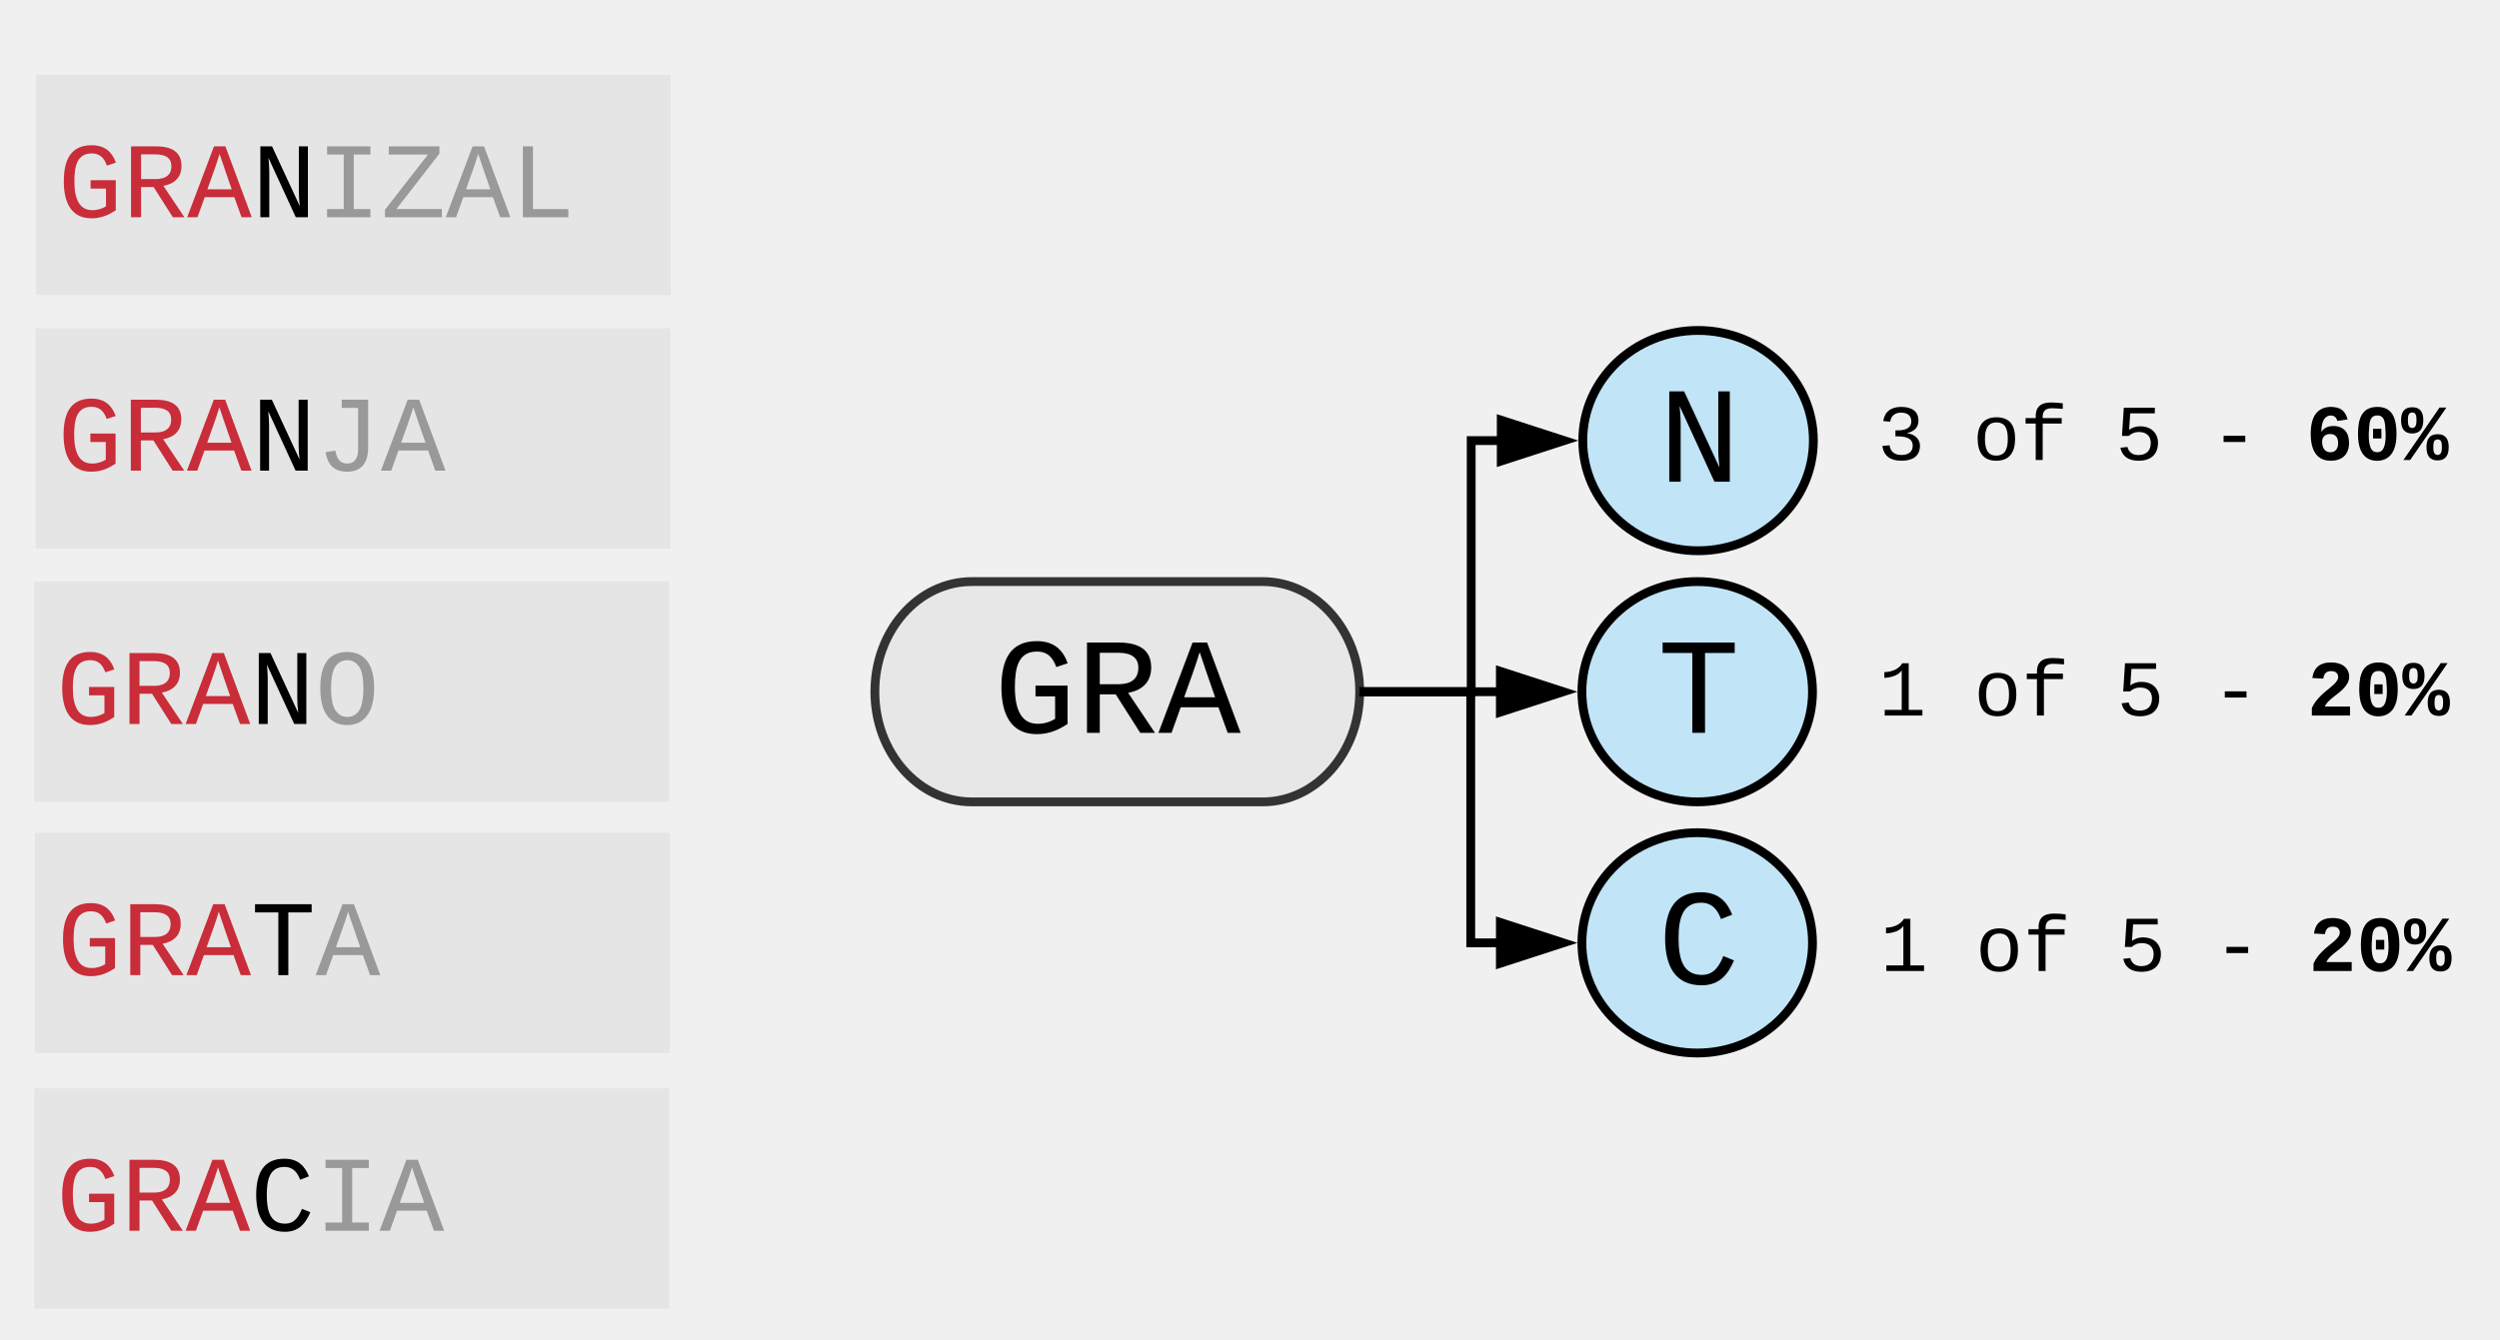
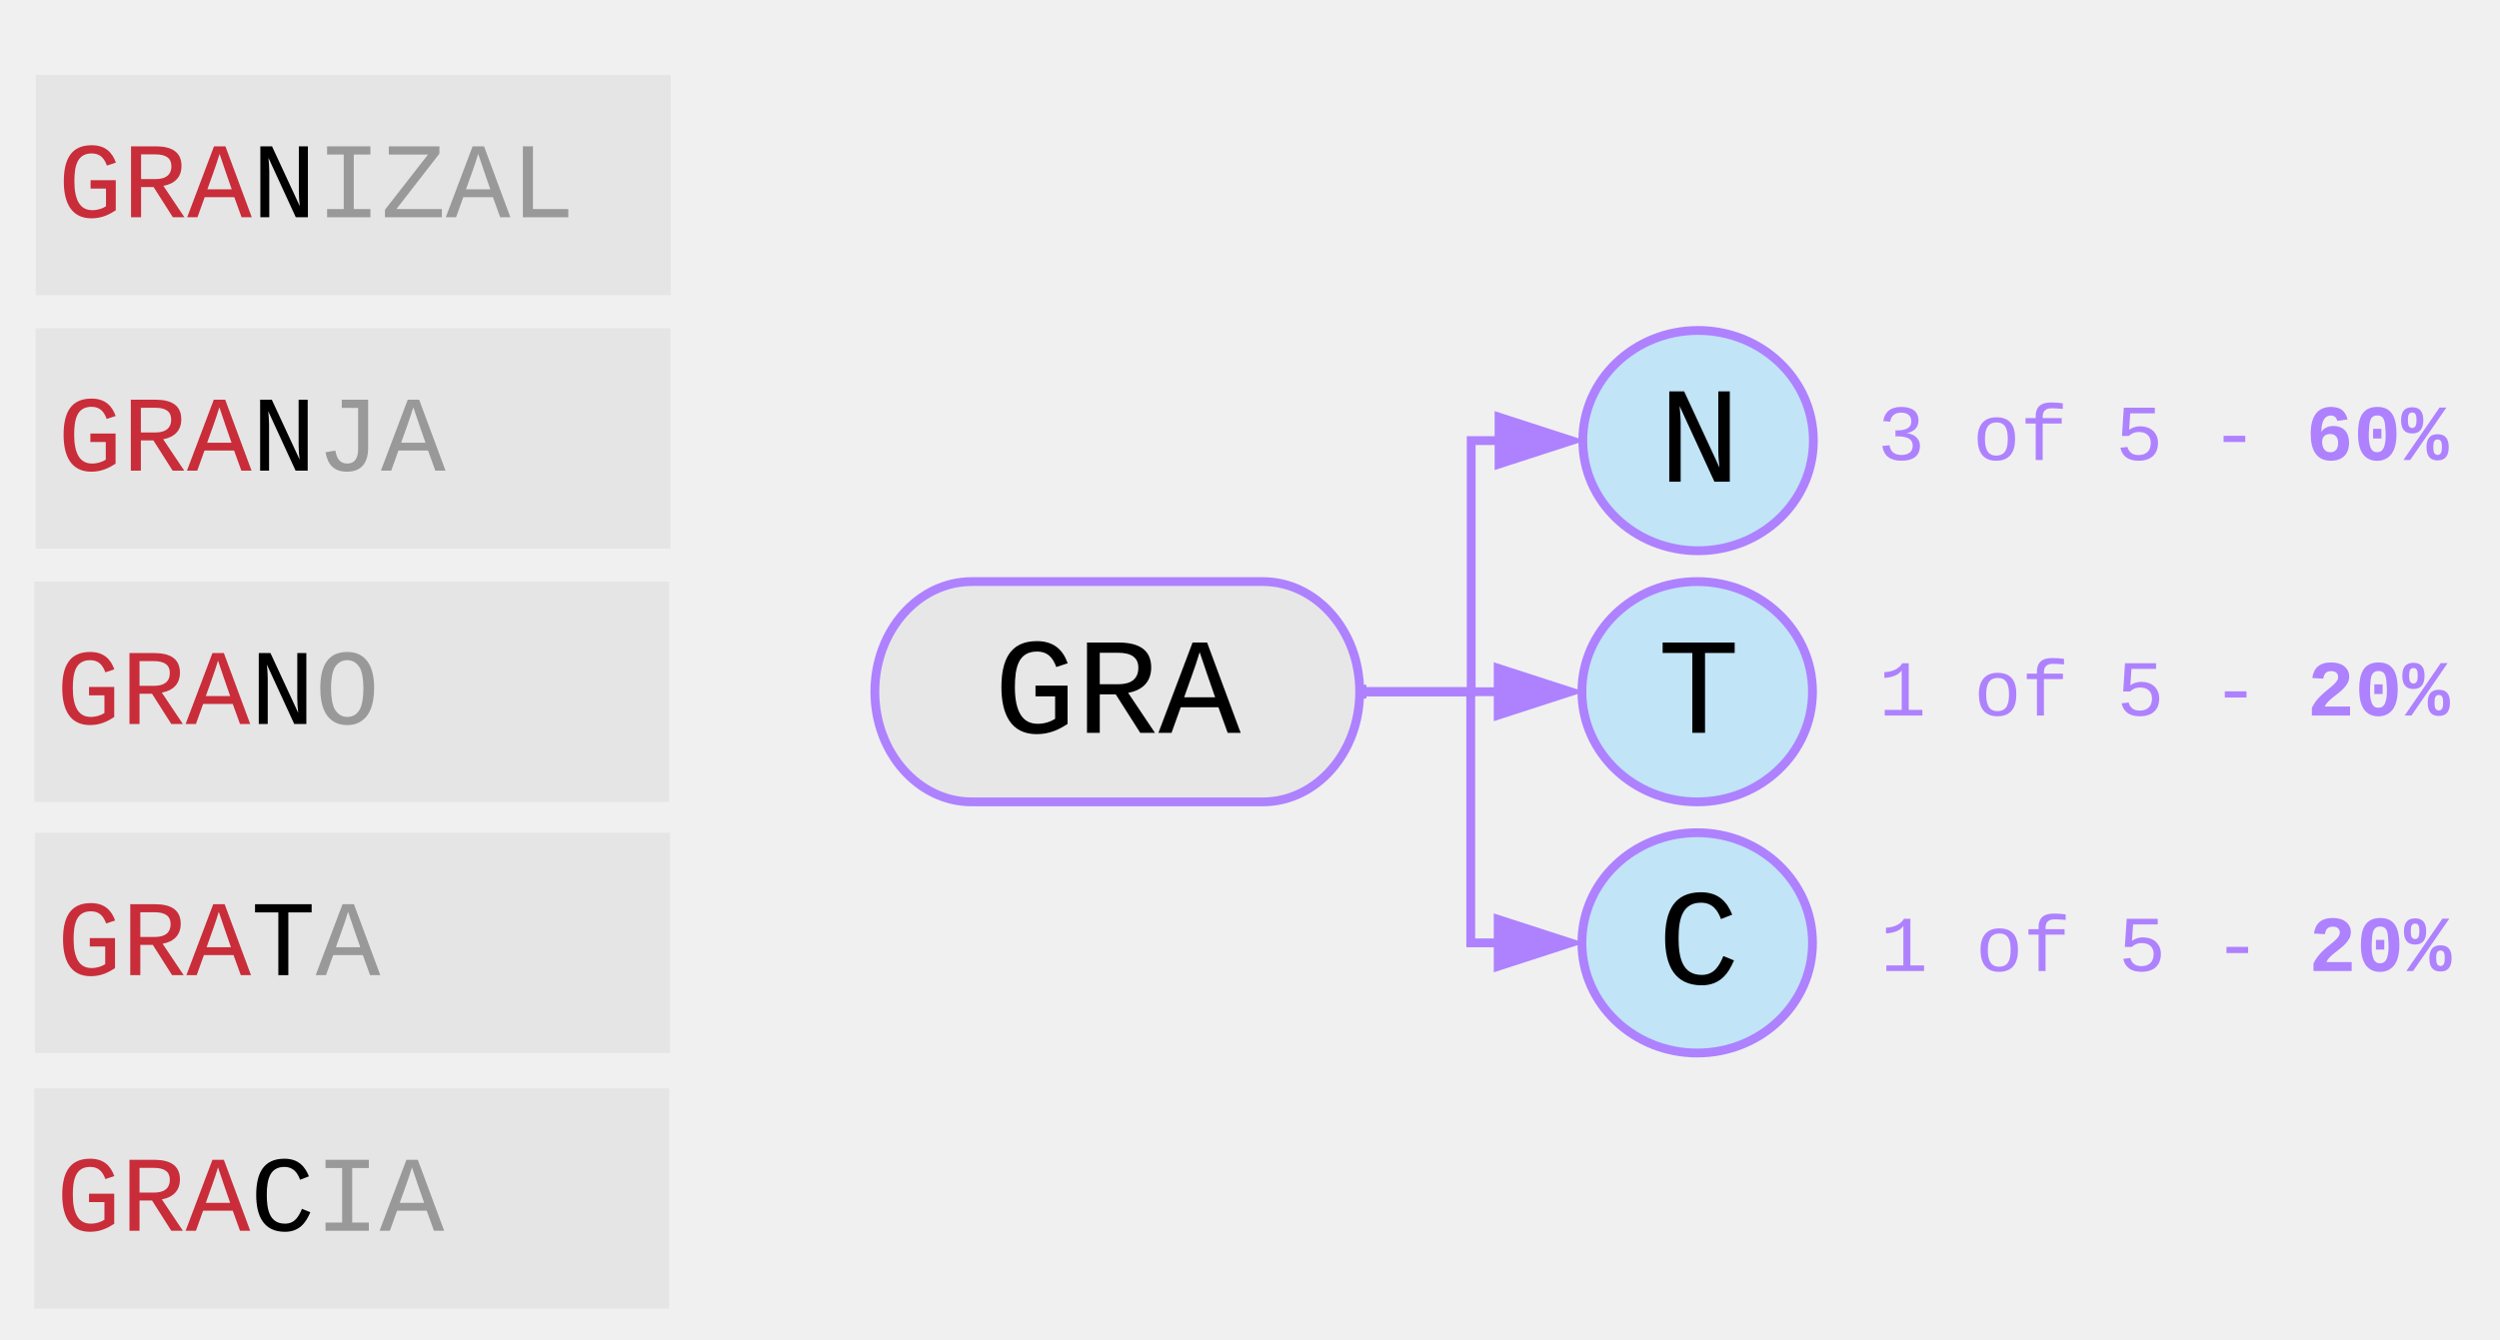
<svg xmlns="http://www.w3.org/2000/svg" xmlns:ns1="lucid" xmlns:xlink="http://www.w3.org/1999/xlink" width="567" height="304">
  <g transform="translate(-1077 -130)" ns1:page-tab-id="0_0">
-     <path d="M1085.08 204.5h144.05v50h-144.05z" stroke="#000" stroke-opacity="0" stroke-width="2" fill="#e5e5e5" />
+     <path d="M1085.08 204.5h144.05v50h-144.05z" stroke="#AE81FF" stroke-opacity="0" stroke-width="2" fill="#e5e5e5" />
    <use xlink:href="#a" transform="matrix(1,0,0,1,1090.08,209.4924) translate(0 27.32856)" />
-     <path d="M1084.78 262h144.04v50h-144.04z" stroke="#000" stroke-opacity="0" stroke-width="2" fill="#e5e5e5" />
+     <path d="M1084.78 262h144.04v50h-144.04z" stroke="#AE81FF" stroke-opacity="0" stroke-width="2" fill="#e5e5e5" />
    <use xlink:href="#b" transform="matrix(1,0,0,1,1089.775,267) translate(0 27.32856)" />
-     <path d="M1084.95 319H1229v50h-144.05z" stroke="#000" stroke-opacity="0" stroke-width="2" fill="#e5e5e5" />
+     <path d="M1084.95 319H1229v50h-144.05z" stroke="#AE81FF" stroke-opacity="0" stroke-width="2" fill="#e5e5e5" />
    <use xlink:href="#c" transform="matrix(1,0,0,1,1089.952,324) translate(0 27.32856)" />
-     <path d="M1084.78 377.02h144.04v50h-144.04z" stroke="#000" stroke-opacity="0" stroke-width="2" fill="#e5e5e5" />
+     <path d="M1084.78 377.02h144.04v50h-144.04z" stroke="#AE81FF" stroke-opacity="0" stroke-width="2" fill="#e5e5e5" />
    <use xlink:href="#d" transform="matrix(1,0,0,1,1089.775,382.0153) translate(0 27.32856)" />
-     <path d="M1363.5 262c12.15 0 22 11.2 22 25s-9.85 25-22 25h-66c-12.15 0-22-11.2-22-25s9.85-25 22-25z" stroke="#333" stroke-width="2" fill="#666" fill-opacity=".07" />
+     <path d="M1363.5 262c12.15 0 22 11.2 22 25s-9.85 25-22 25h-66c-12.15 0-22-11.2-22-25s9.85-25 22-25z" stroke="#AE81FF" stroke-width="2" fill="#666" fill-opacity=".07" />
    <use xlink:href="#e" transform="matrix(1,0,0,1,1280.501,267) translate(21.99544 29.32726)" />
-     <path d="M1488.44 230c0 13.8-11.7 25-26.16 25-14.45 0-26.16-11.2-26.16-25s11.7-25 26.16-25c14.45 0 26.16 11.2 26.16 25z" stroke="#000" stroke-width="2" fill="#c1e4f7" />
+     <path d="M1488.44 230c0 13.8-11.7 25-26.16 25-14.45 0-26.16-11.2-26.16-25s11.7-25 26.16-25c14.45 0 26.16 11.2 26.16 25z" stroke="#AE81FF" stroke-width="2" fill="#c1e4f7" />
    <use xlink:href="#f" transform="matrix(1,0,0,1,1441.118,210) translate(12.16515 29.32726)" />
-     <path d="M1488.24 287c0 13.8-11.7 25-26.16 25-14.45 0-26.16-11.2-26.16-25s11.7-25 26.16-25c14.45 0 26.16 11.2 26.16 25z" stroke="#000" stroke-width="2" fill="#c1e4f7" />
+     <path d="M1488.24 287c0 13.8-11.7 25-26.16 25-14.45 0-26.16-11.2-26.16-25s11.7-25 26.16-25c14.45 0 26.16 11.2 26.16 25z" stroke="#AE81FF" stroke-width="2" fill="#c1e4f7" />
    <use xlink:href="#g" transform="matrix(1,0,0,1,1440.919,267) translate(12.16515 29.32726)" />
-     <path d="M1488.24 344c0 13.8-11.7 25-26.16 25-14.45 0-26.16-11.2-26.16-25s11.7-25 26.16-25c14.45 0 26.16 11.2 26.16 25z" stroke="#000" stroke-width="2" fill="#c1e4f7" />
+     <path d="M1488.24 344c0 13.8-11.7 25-26.16 25-14.45 0-26.16-11.2-26.16-25s11.7-25 26.16-25c14.45 0 26.16 11.2 26.16 25z" stroke="#AE81FF" stroke-width="2" fill="#c1e4f7" />
    <use xlink:href="#h" transform="matrix(1,0,0,1,1440.919,324) translate(12.16515 29.32726)" />
-     <path d="M1386.5 287h24.3v-57h6.08" stroke="#000" stroke-width="2" fill="none" />
-     <path d="M1386.5 288h-1.1l.1-1-.08-1h1.08zM1431.88 230l-14.26 4.64v-9.28z" />
-     <path d="M1435.12 230l-18.5 6v-12zm-16.5 3.26l10.03-3.26-10.03-3.26z" />
-     <path d="M1386.5 287h30.18" stroke="#000" stroke-width="2" fill="none" />
-     <path d="M1386.5 288h-1.1l.1-1-.08-1h1.08zM1431.68 287l-14.26 4.64v-9.28z" />
-     <path d="M1434.92 287l-18.5 6v-12zm-16.5 3.26l10.03-3.26-10.03-3.26z" />
-     <path d="M1386.5 287h24.2v57h5.98" stroke="#000" stroke-width="2" fill="none" />
-     <path d="M1386.5 288h-1.1l.1-1-.08-1h1.08zM1431.68 344l-14.26 4.64v-9.28z" />
-     <path d="M1434.92 344l-18.5 6v-12zm-16.5 3.26l10.03-3.26-10.03-3.26z" />
-     <path d="M1085.13 146.98h144.05v50h-144.05z" stroke="#000" stroke-opacity="0" stroke-width="2" fill="#e5e5e5" />
+     <path d="M1386.5 287h24.3v-57h6.08" stroke="#AE81FF" stroke-width="2" fill="none" />
+     <path fill="#AE81FF" stroke="#AE81FF" d="M1386.5 288h-1.1l.1-1-.08-1h1.08zM1431.88 230l-14.26 4.64v-9.28z" />
+     <path fill="#AE81FF" stroke="#AE81FF" d="M1435.12 230l-18.5 6v-12zm-16.5 3.26l10.03-3.26-10.03-3.26z" />
+     <path d="M1386.5 287h30.18" stroke="#AE81FF" stroke-width="2" fill="none" />
+     <path fill="#AE81FF" stroke="#AE81FF" d="M1386.5 288h-1.1l.1-1-.08-1h1.08zM1431.68 287l-14.26 4.64v-9.28z" />
+     <path fill="#AE81FF" stroke="#AE81FF" d="M1434.92 287l-18.5 6v-12zm-16.5 3.26l10.03-3.26-10.03-3.26z" />
+     <path d="M1386.5 287h24.2v57h5.98" stroke="#AE81FF" stroke-width="2" fill="none" />
+     <path fill="#AE81FF" stroke="#AE81FF" d="M1386.5 288h-1.1l.1-1-.08-1h1.08zM1431.68 344l-14.26 4.64v-9.28z" />
+     <path fill="#AE81FF" stroke="#AE81FF" d="M1434.92 344l-18.5 6v-12zm-16.5 3.26l10.03-3.26-10.03-3.26z" />
+     <path d="M1085.13 146.98h144.05v50h-144.05z" stroke="#AE81FF" stroke-opacity="0" stroke-width="2" fill="#e5e5e5" />
    <use xlink:href="#i" transform="matrix(1,0,0,1,1090.129,151.9847) translate(0 27.32856)" />
-     <path d="M1497.96 197h148.9v64h-148.9z" stroke="#000" stroke-opacity="0" stroke-width="2" fill="#fff" fill-opacity="0" />
+     <path d="M1497.96 197h148.9v64h-148.9z" stroke="#AE81FF" stroke-opacity="0" stroke-width="2" fill="#fff" fill-opacity="0" />
    <use xlink:href="#j" transform="matrix(1,0,0,1,1502.963,202) translate(0 32.39648)" />
    <use xlink:href="#k" transform="matrix(1,0,0,1,1502.963,202) translate(21.60352 32.39648)" />
    <use xlink:href="#l" transform="matrix(1,0,0,1,1502.963,202) translate(54.00879 32.39648)" />
    <use xlink:href="#m" transform="matrix(1,0,0,1,1502.963,202) translate(75.6123 32.39648)" />
    <use xlink:href="#n" transform="matrix(1,0,0,1,1502.963,202) translate(97.21582 32.39648)" />
-     <path d="M1498.24 255h149v64h-149z" stroke="#000" stroke-opacity="0" stroke-width="2" fill="#fff" fill-opacity="0" />
+     <path d="M1498.24 255h149v64h-149z" stroke="#AE81FF" stroke-opacity="0" stroke-width="2" fill="#fff" fill-opacity="0" />
    <g>
      <use xlink:href="#o" transform="matrix(1,0,0,1,1503.242,260) translate(0 32.39648)" />
      <use xlink:href="#k" transform="matrix(1,0,0,1,1503.242,260) translate(21.60352 32.39648)" />
      <use xlink:href="#l" transform="matrix(1,0,0,1,1503.242,260) translate(54.00879 32.39648)" />
      <use xlink:href="#m" transform="matrix(1,0,0,1,1503.242,260) translate(75.6123 32.39648)" />
      <use xlink:href="#p" transform="matrix(1,0,0,1,1503.242,260) translate(97.21582 32.39648)" />
    </g>
-     <path d="M1498.62 313h148.62v64h-148.62z" stroke="#000" stroke-opacity="0" stroke-width="2" fill="#fff" fill-opacity="0" />
+     <path d="M1498.62 313h148.62v64h-148.62z" stroke="#AE81FF" stroke-opacity="0" stroke-width="2" fill="#fff" fill-opacity="0" />
    <g>
      <use xlink:href="#o" transform="matrix(1,0,0,1,1503.616,318) translate(0 32.39648)" />
      <use xlink:href="#k" transform="matrix(1,0,0,1,1503.616,318) translate(21.60352 32.39648)" />
      <use xlink:href="#l" transform="matrix(1,0,0,1,1503.616,318) translate(54.00879 32.39648)" />
      <use xlink:href="#m" transform="matrix(1,0,0,1,1503.616,318) translate(75.6123 32.39648)" />
      <use xlink:href="#p" transform="matrix(1,0,0,1,1503.616,318) translate(97.21582 32.39648)" />
    </g>
    <defs>
      <path fill="#c92d39" d="M655-135c108 0 195-33 260-74v-336H622v-160h479v572C981-54 839 20 639 20c-388 0-526-306-526-701 0-406 129-689 529-689 261 0 392 137 461 331l-171 56c-47-131-122-231-288-231-281 0-330 245-330 533 0 179 28 314 84 407s142 139 257 139" id="q" />
      <path fill="#c92d39" d="M1121-976c0 225-142 341-344 379L1177 0H957L591-575H353V0H162v-1349h482c281 3 477 100 477 373zM633-726c181-1 296-73 296-247 0-149-101-223-304-223H353v470h280" id="r" />
      <path fill="#c92d39" d="M1034 0L896-382H333L196 0H0l510-1349h217L1228 0h-194zM847-531c-77-225-157-447-231-674-69 231-154 451-232 674h463" id="s" />
      <path d="M912-211c-10-84-18-177-18-274v-864h172V0H836L316-1130c7 79 16 167 16 254V0H162v-1349h222" id="t" />
      <path fill="#999" d="M587-135c154 0 209-115 209-281v-777H485v-156h501v929C982-148 857 20 586 20c-254 0-368-136-410-370l187-31c24 134 77 246 224 246" id="u" />
      <path fill="#999" d="M1034 0L896-382H333L196 0H0l510-1349h217L1228 0h-194zM847-531c-77-225-157-447-231-674-69 231-154 451-232 674h463" id="v" />
      <g id="a">
        <use transform="matrix(0.01193576,0,0,0.01193576,0,0)" xlink:href="#q" />
        <use transform="matrix(0.01193576,0,0,0.01193576,14.66905,0)" xlink:href="#r" />
        <use transform="matrix(0.01193576,0,0,0.01193576,29.33811,0)" xlink:href="#s" />
        <use transform="matrix(0.01193576,0,0,0.01193576,44.00716,0)" xlink:href="#t" />
        <use transform="matrix(0.01193576,0,0,0.01193576,58.67622,0)" xlink:href="#u" />
        <use transform="matrix(0.01193576,0,0,0.01193576,73.34527,0)" xlink:href="#v" />
      </g>
      <path fill="#999" d="M102-681c0-398 126-689 513-689 165 0 291 58 379 174s132 287 132 515c-1 318-88 554-298 657-123 61-317 58-438-3-206-104-288-341-288-654zm749 406c94-160 97-656-5-807-57-85-130-132-231-132-104 0-178 47-234 132-101 153-99 655 1 809 57 89 130 138 232 138 109 0 184-49 237-140" id="w" />
      <g id="b">
        <use transform="matrix(0.01193576,0,0,0.01193576,0,0)" xlink:href="#q" />
        <use transform="matrix(0.01193576,0,0,0.01193576,14.66905,0)" xlink:href="#r" />
        <use transform="matrix(0.01193576,0,0,0.01193576,29.33811,0)" xlink:href="#s" />
        <use transform="matrix(0.01193576,0,0,0.01193576,44.00716,0)" xlink:href="#t" />
        <use transform="matrix(0.01193576,0,0,0.01193576,58.67622,0)" xlink:href="#w" />
      </g>
      <path d="M709-1193V0H519v-1193H76v-156h1076v156H709" id="x" />
      <g id="c">
        <use transform="matrix(0.01193576,0,0,0.01193576,0,0)" xlink:href="#q" />
        <use transform="matrix(0.01193576,0,0,0.01193576,14.66905,0)" xlink:href="#r" />
        <use transform="matrix(0.01193576,0,0,0.01193576,29.33811,0)" xlink:href="#s" />
        <use transform="matrix(0.01193576,0,0,0.01193576,44.00716,0)" xlink:href="#x" />
        <use transform="matrix(0.01193576,0,0,0.01193576,58.67622,0)" xlink:href="#v" />
      </g>
      <path d="M650-1214c-281 0-336 244-336 533 0 295 60 546 347 546 188 0 263-142 322-282l159 65C1058-155 935 20 659 20c-401 0-546-295-546-701 0-407 135-689 536-689 264 0 391 146 466 335l-168 65c-47-129-127-244-297-244" id="y" />
      <path fill="#999" d="M202-1349h823v156H709v1037h316V0H202v-156h316v-1037H202v-156" id="z" />
      <g id="d">
        <use transform="matrix(0.01193576,0,0,0.01193576,0,0)" xlink:href="#q" />
        <use transform="matrix(0.01193576,0,0,0.01193576,14.66905,0)" xlink:href="#r" />
        <use transform="matrix(0.01193576,0,0,0.01193576,29.33811,0)" xlink:href="#s" />
        <use transform="matrix(0.01193576,0,0,0.01193576,44.00716,0)" xlink:href="#y" />
        <use transform="matrix(0.01193576,0,0,0.01193576,58.67622,0)" xlink:href="#z" />
        <use transform="matrix(0.01193576,0,0,0.01193576,73.34527,0)" xlink:href="#v" />
      </g>
      <path d="M655-135c108 0 195-33 260-74v-336H622v-160h479v572C981-54 839 20 639 20c-388 0-526-306-526-701 0-406 129-689 529-689 261 0 392 137 461 331l-171 56c-47-131-122-231-288-231-281 0-330 245-330 533 0 179 28 314 84 407s142 139 257 139" id="A" />
      <path d="M1121-976c0 225-142 341-344 379L1177 0H957L591-575H353V0H162v-1349h482c281 3 477 100 477 373zM633-726c181-1 296-73 296-247 0-149-101-223-304-223H353v470h280" id="B" />
      <path d="M1034 0L896-382H333L196 0H0l510-1349h217L1228 0h-194zM847-531c-77-225-157-447-231-674-69 231-154 451-232 674h463" id="C" />
      <g id="e">
        <use transform="matrix(0.01519097,0,0,0.01519097,0,0)" xlink:href="#A" />
        <use transform="matrix(0.01519097,0,0,0.01519097,18.6697,0)" xlink:href="#B" />
        <use transform="matrix(0.01519097,0,0,0.01519097,37.33941,0)" xlink:href="#C" />
      </g>
      <use transform="matrix(0.01519097,0,0,0.01519097,0,0)" xlink:href="#t" id="f" />
      <use transform="matrix(0.01519097,0,0,0.01519097,0,0)" xlink:href="#x" id="g" />
      <use transform="matrix(0.01519097,0,0,0.01519097,0,0)" xlink:href="#y" id="h" />
      <path fill="#999" d="M1155 0H73v-143l818-1050H146v-156h962v139L290-156h865V0" id="D" />
      <path fill="#999" d="M237 0v-1349h191v1193h672V0H237" id="E" />
      <g id="i">
        <use transform="matrix(0.01193576,0,0,0.01193576,0,0)" xlink:href="#q" />
        <use transform="matrix(0.01193576,0,0,0.01193576,14.66905,0)" xlink:href="#r" />
        <use transform="matrix(0.01193576,0,0,0.01193576,29.33811,0)" xlink:href="#s" />
        <use transform="matrix(0.01193576,0,0,0.01193576,44.00716,0)" xlink:href="#t" />
        <use transform="matrix(0.01193576,0,0,0.01193576,58.67622,0)" xlink:href="#z" />
        <use transform="matrix(0.01193576,0,0,0.01193576,73.34527,0)" xlink:href="#D" />
        <use transform="matrix(0.01193576,0,0,0.01193576,88.01432,0)" xlink:href="#v" />
        <use transform="matrix(0.01193576,0,0,0.01193576,102.6834,0)" xlink:href="#E" />
      </g>
-       <path d="M1060-1016c0 191-128 285-295 323v4c154 18 262 91 313 209 14 35 21 72 21 110 0 277-194 390-478 390-292 0-457-129-493-382l186-17c24 161 121 250 307 250 172 1 298-80 291-247-8-208-220-239-446-233v-156c217 9 409-34 409-232 0-152-102-225-264-225-159 0-264 88-278 233l-181-14c33-239 196-367 461-367 264 0 447 102 447 354" id="F" />
+       <path fill="#AE81FF" d="M1060-1016c0 191-128 285-295 323v4c154 18 262 91 313 209 14 35 21 72 21 110 0 277-194 390-478 390-292 0-457-129-493-382l186-17c24 161 121 250 307 250 172 1 298-80 291-247-8-208-220-239-446-233v-156c217 9 409-34 409-232 0-152-102-225-264-225-159 0-264 88-278 233l-181-14c33-239 196-367 461-367 264 0 447 102 447 354" id="F" />
      <use transform="matrix(0.008789062,0,0,0.008789062,0,0)" xlink:href="#F" id="j" />
-       <path d="M615-1102c343 0 484 203 482 560-1 347-147 562-488 562-336 0-475-219-479-562-4-349 156-560 485-560zm-8 989c240 0 301-180 301-429 0-245-55-427-290-427-236 0-299 181-299 427 0 243 61 429 288 429" id="G" />
-       <path d="M839-1335c-182-6-269 67-259 253h491v142H580V0H400v-940H138v-142h262c-15-293 132-408 418-402 94 2 200 7 281 21v145c-75-10-177-14-260-17" id="H" />
+       <path fill="#AE81FF" d="M615-1102c343 0 484 203 482 560-1 347-147 562-488 562-336 0-475-219-479-562-4-349 156-560 485-560zm-8 989c240 0 301-180 301-429 0-245-55-427-290-427-236 0-299 181-299 427 0 243 61 429 288 429" id="G" />
+       <path fill="#AE81FF" d="M839-1335c-182-6-269 67-259 253h491v142H580V0H400v-940H138v-142h262c-15-293 132-408 418-402 94 2 200 7 281 21v145c-75-10-177-14-260-17" id="H" />
      <g id="k">
        <use transform="matrix(0.008789062,0,0,0.008789062,0,0)" xlink:href="#G" />
        <use transform="matrix(0.008789062,0,0,0.008789062,10.80176,0)" xlink:href="#H" />
      </g>
-       <path d="M353-779c69-51 166-92 291-90 218 3 357 100 423 255 21 52 32 109 32 170 0 305-189 464-500 464-268 0-424-116-471-335l182-21c35 130 124 212 293 209 198-4 309-114 309-313 0-182-118-282-305-282-120 0-198 45-262 101H169l47-728h801v145H382" id="I" />
+       <path fill="#AE81FF" d="M353-779c69-51 166-92 291-90 218 3 357 100 423 255 21 52 32 109 32 170 0 305-189 464-500 464-268 0-424-116-471-335l182-21c35 130 124 212 293 209 198-4 309-114 309-313 0-182-118-282-305-282-120 0-198 45-262 101H169l47-728h801v145H382" id="I" />
      <use transform="matrix(0.008789062,0,0,0.008789062,0,0)" xlink:href="#I" id="l" />
-       <path d="M334-464v-160h560v160H334" id="J" />
+       <path fill="#AE81FF" d="M334-464v-160h560v160H334" id="J" />
      <use transform="matrix(0.008789062,0,0,0.008789062,0,0)" xlink:href="#J" id="m" />
-       <path d="M706-877c265 0 409 163 409 431 0 299-171 466-474 466-381 0-516-302-516-692 0-236 47-410 135-526 112-147 319-207 541-154 154 36 236 149 276 306l-265 37c-22-86-75-139-170-139-76 0-135 36-178 108s-64 179-64 318c54-94 164-155 306-155zm-74 678c138 0 201-98 201-239s-67-232-208-232c-125 0-205 73-205 202 0 149 67 269 212 269" id="K" />
-       <path d="M117-675c0-408 109-695 502-695 384 0 492 295 492 695 0 326-84 561-303 658-117 51-277 52-394 1-217-95-297-335-297-659zm591 451c148-93 132-449 108-680-15-138-53-246-199-246-150 0-193 107-207 248-22 230-40 585 106 678 50 32 141 32 192 0zM506-555v-249h215v249H506" id="L" />
-       <path d="M236 0H61l932-1353h177zM0-1025c0-214 83-337 291-336 203 1 283 126 283 336-1 211-84 341-287 341C83-684 0-813 0-1025zm289 201c89-10 109-85 109-201 0-105-10-201-109-201-97 0-113 81-113 201 0 118 19 192 113 201zm367 495c0-214 83-337 291-336 203 1 283 126 283 336-1 211-84 341-287 341-204 0-287-129-287-341zm289 201c89-10 109-85 109-201 0-105-10-201-109-201-97 0-113 81-113 201 0 118 19 192 113 201" id="M" />
+       <path fill="#AE81FF" d="M706-877c265 0 409 163 409 431 0 299-171 466-474 466-381 0-516-302-516-692 0-236 47-410 135-526 112-147 319-207 541-154 154 36 236 149 276 306l-265 37c-22-86-75-139-170-139-76 0-135 36-178 108s-64 179-64 318c54-94 164-155 306-155zm-74 678c138 0 201-98 201-239s-67-232-208-232c-125 0-205 73-205 202 0 149 67 269 212 269" id="K" />
+       <path fill="#AE81FF" d="M117-675c0-408 109-695 502-695 384 0 492 295 492 695 0 326-84 561-303 658-117 51-277 52-394 1-217-95-297-335-297-659zm591 451c148-93 132-449 108-680-15-138-53-246-199-246-150 0-193 107-207 248-22 230-40 585 106 678 50 32 141 32 192 0zM506-555v-249h215v249H506" id="L" />
+       <path fill="#AE81FF" d="M236 0H61l932-1353h177zM0-1025c0-214 83-337 291-336 203 1 283 126 283 336-1 211-84 341-287 341C83-684 0-813 0-1025zm289 201c89-10 109-85 109-201 0-105-10-201-109-201-97 0-113 81-113 201 0 118 19 192 113 201zm367 495c0-214 83-337 291-336 203 1 283 126 283 336-1 211-84 341-287 341-204 0-287-129-287-341zm289 201c89-10 109-85 109-201 0-105-10-201-109-201-97 0-113 81-113 201 0 118 19 192 113 201" id="M" />
      <g id="n">
        <use transform="matrix(0.008789062,0,0,0.008789062,0,0)" xlink:href="#K" />
        <use transform="matrix(0.008789062,0,0,0.008789062,10.80176,0)" xlink:href="#L" />
        <use transform="matrix(0.008789062,0,0,0.008789062,21.60352,0)" xlink:href="#M" />
      </g>
-       <path d="M148-1120c216-7 379-89 463-229h166v1204h353V0H157v-145h439v-1021c-79 124-254 184-448 194v-148" id="N" />
+       <path fill="#AE81FF" d="M148-1120c216-7 379-89 463-229h166v1204h353V0H157v-145h439v-1021c-79 124-254 184-448 194v-148" id="N" />
      <use transform="matrix(0.008789062,0,0,0.008789062,0,0)" xlink:href="#N" id="o" />
-       <path d="M135-968c34-256 187-402 480-402 217 0 371 75 441 220 45 93 40 219-8 308-114 212-348 323-508 488-38 39-66 80-85 123h654V0H123v-195c112-245 321-399 515-560 57-48 107-96 142-157 14-26 22-53 22-80-1-104-73-156-185-154-131 2-181 74-199 194" id="O" />
+       <path fill="#AE81FF" d="M135-968c34-256 187-402 480-402 217 0 371 75 441 220 45 93 40 219-8 308-114 212-348 323-508 488-38 39-66 80-85 123h654V0H123v-195c112-245 321-399 515-560 57-48 107-96 142-157 14-26 22-53 22-80-1-104-73-156-185-154-131 2-181 74-199 194" id="O" />
      <g id="p">
        <use transform="matrix(0.008789062,0,0,0.008789062,0,0)" xlink:href="#O" />
        <use transform="matrix(0.008789062,0,0,0.008789062,10.80176,0)" xlink:href="#L" />
        <use transform="matrix(0.008789062,0,0,0.008789062,21.60352,0)" xlink:href="#M" />
      </g>
    </defs>
  </g>
</svg>
